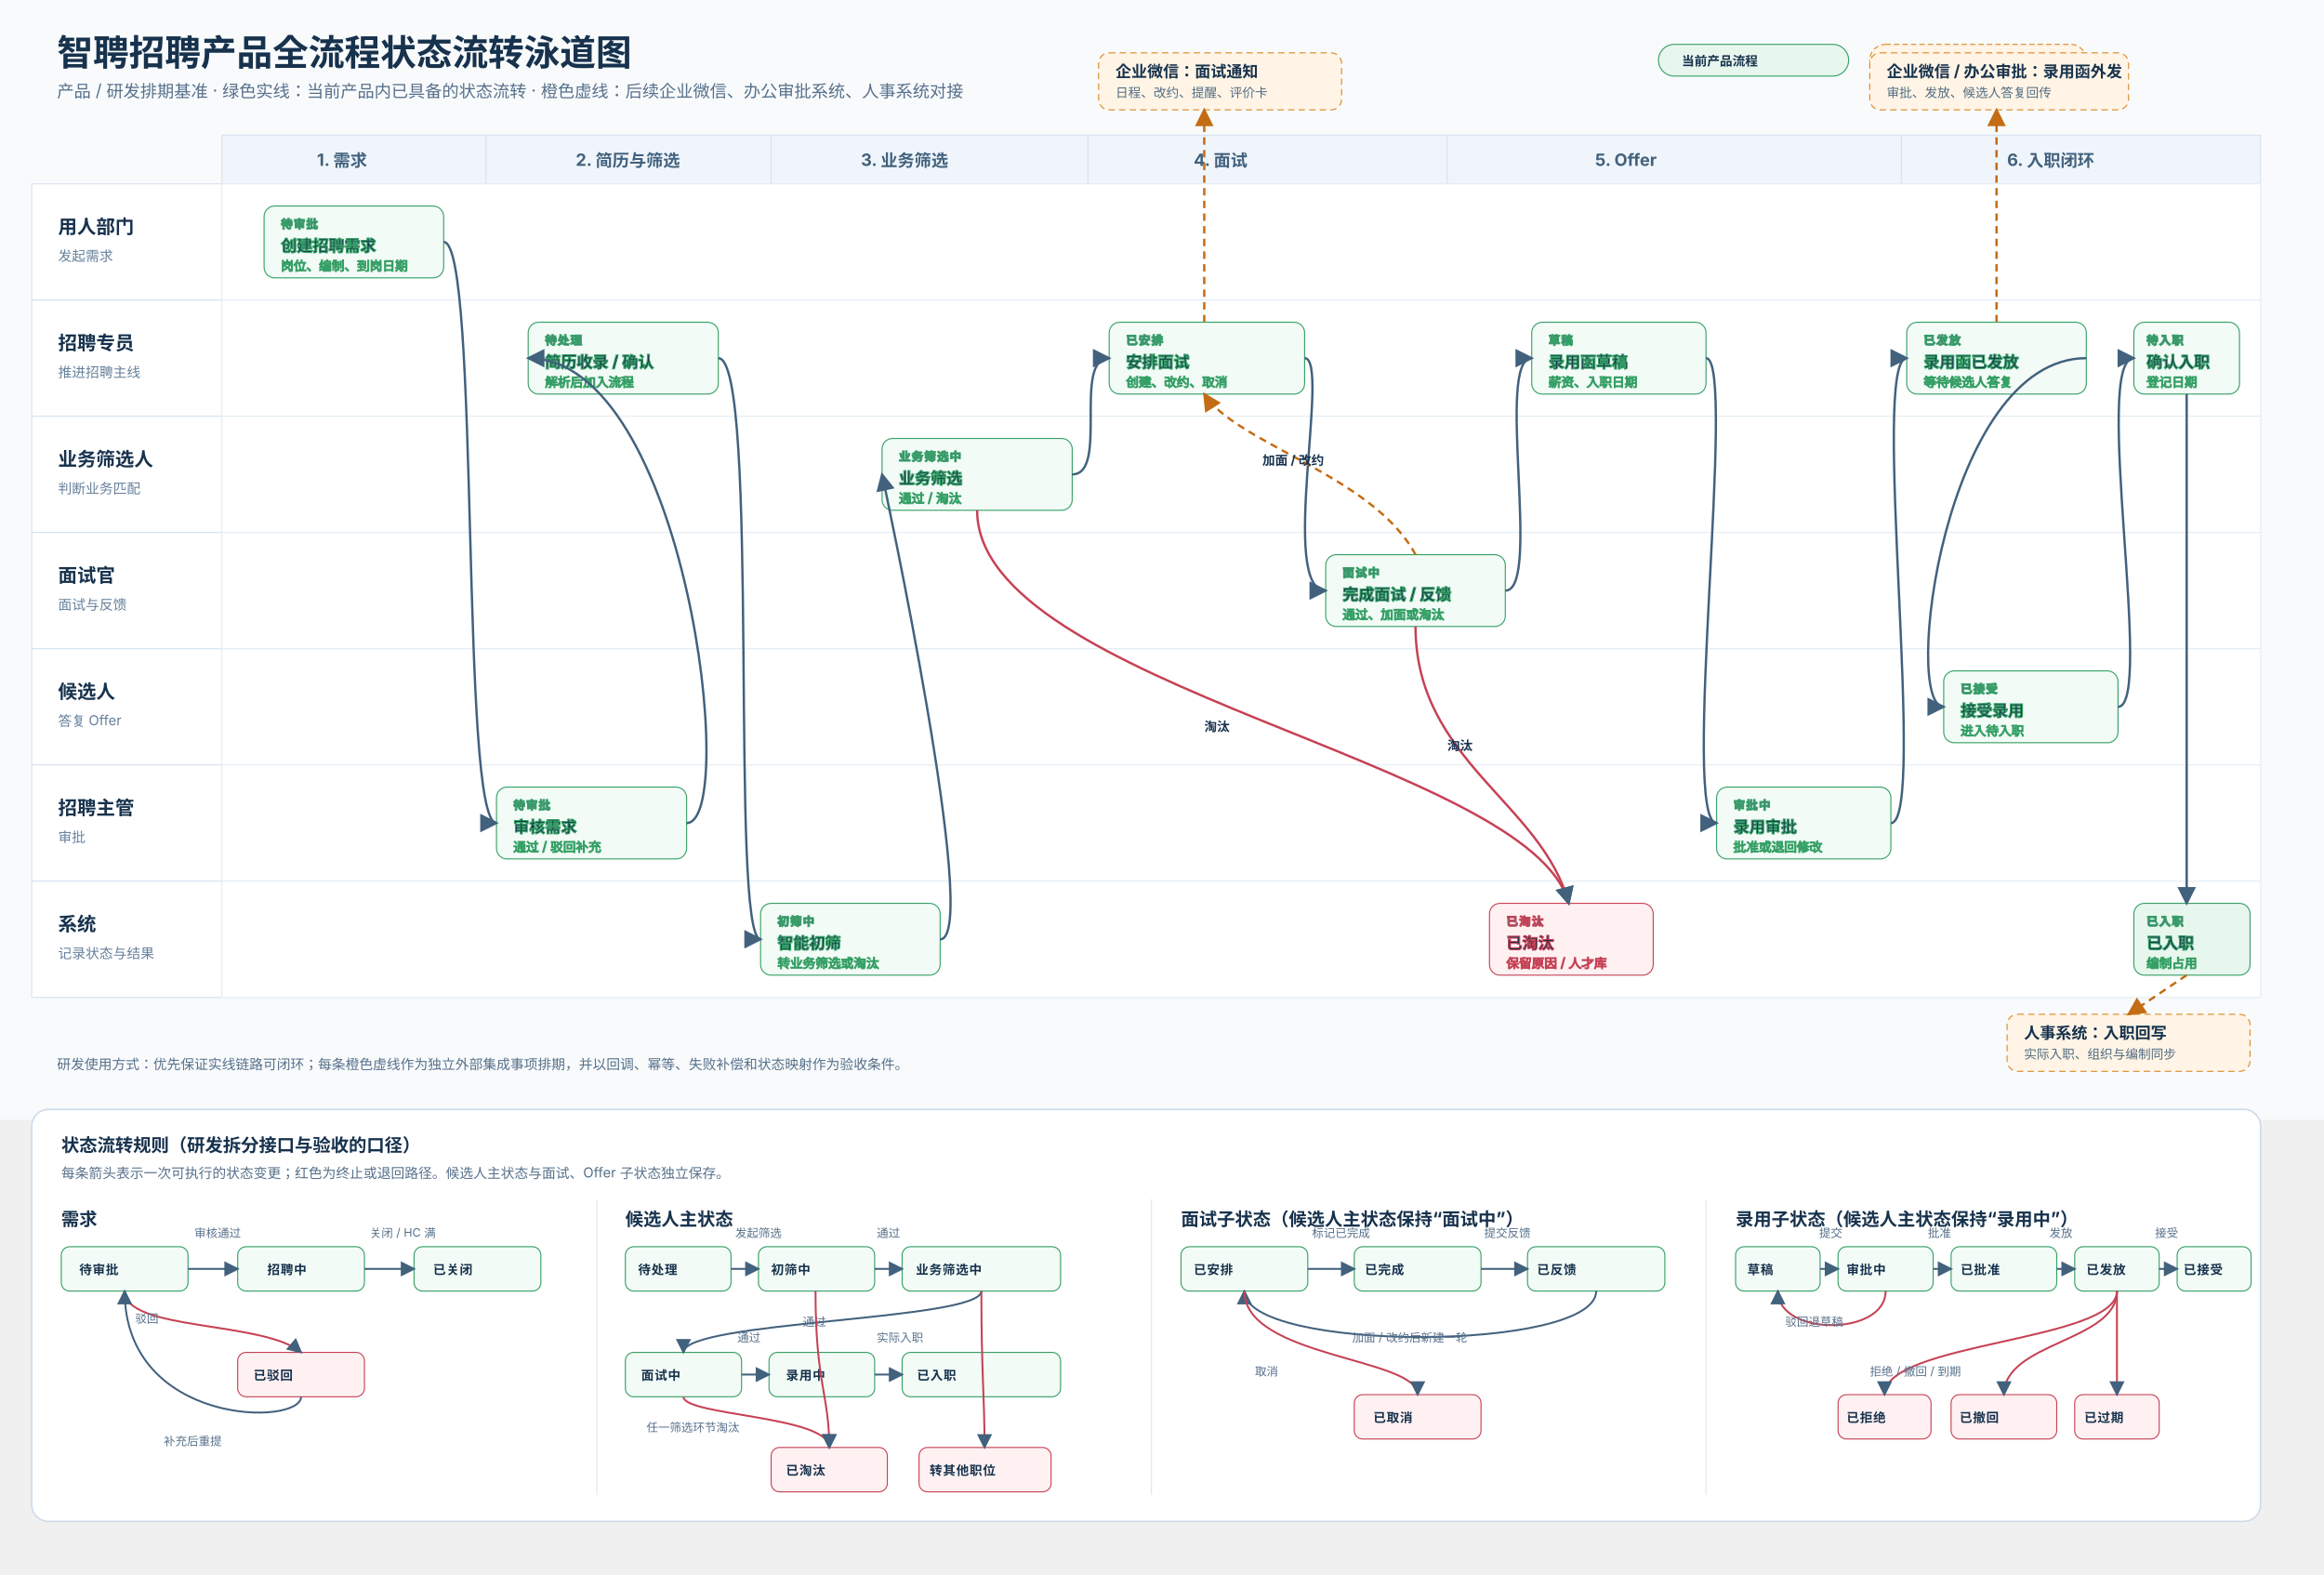
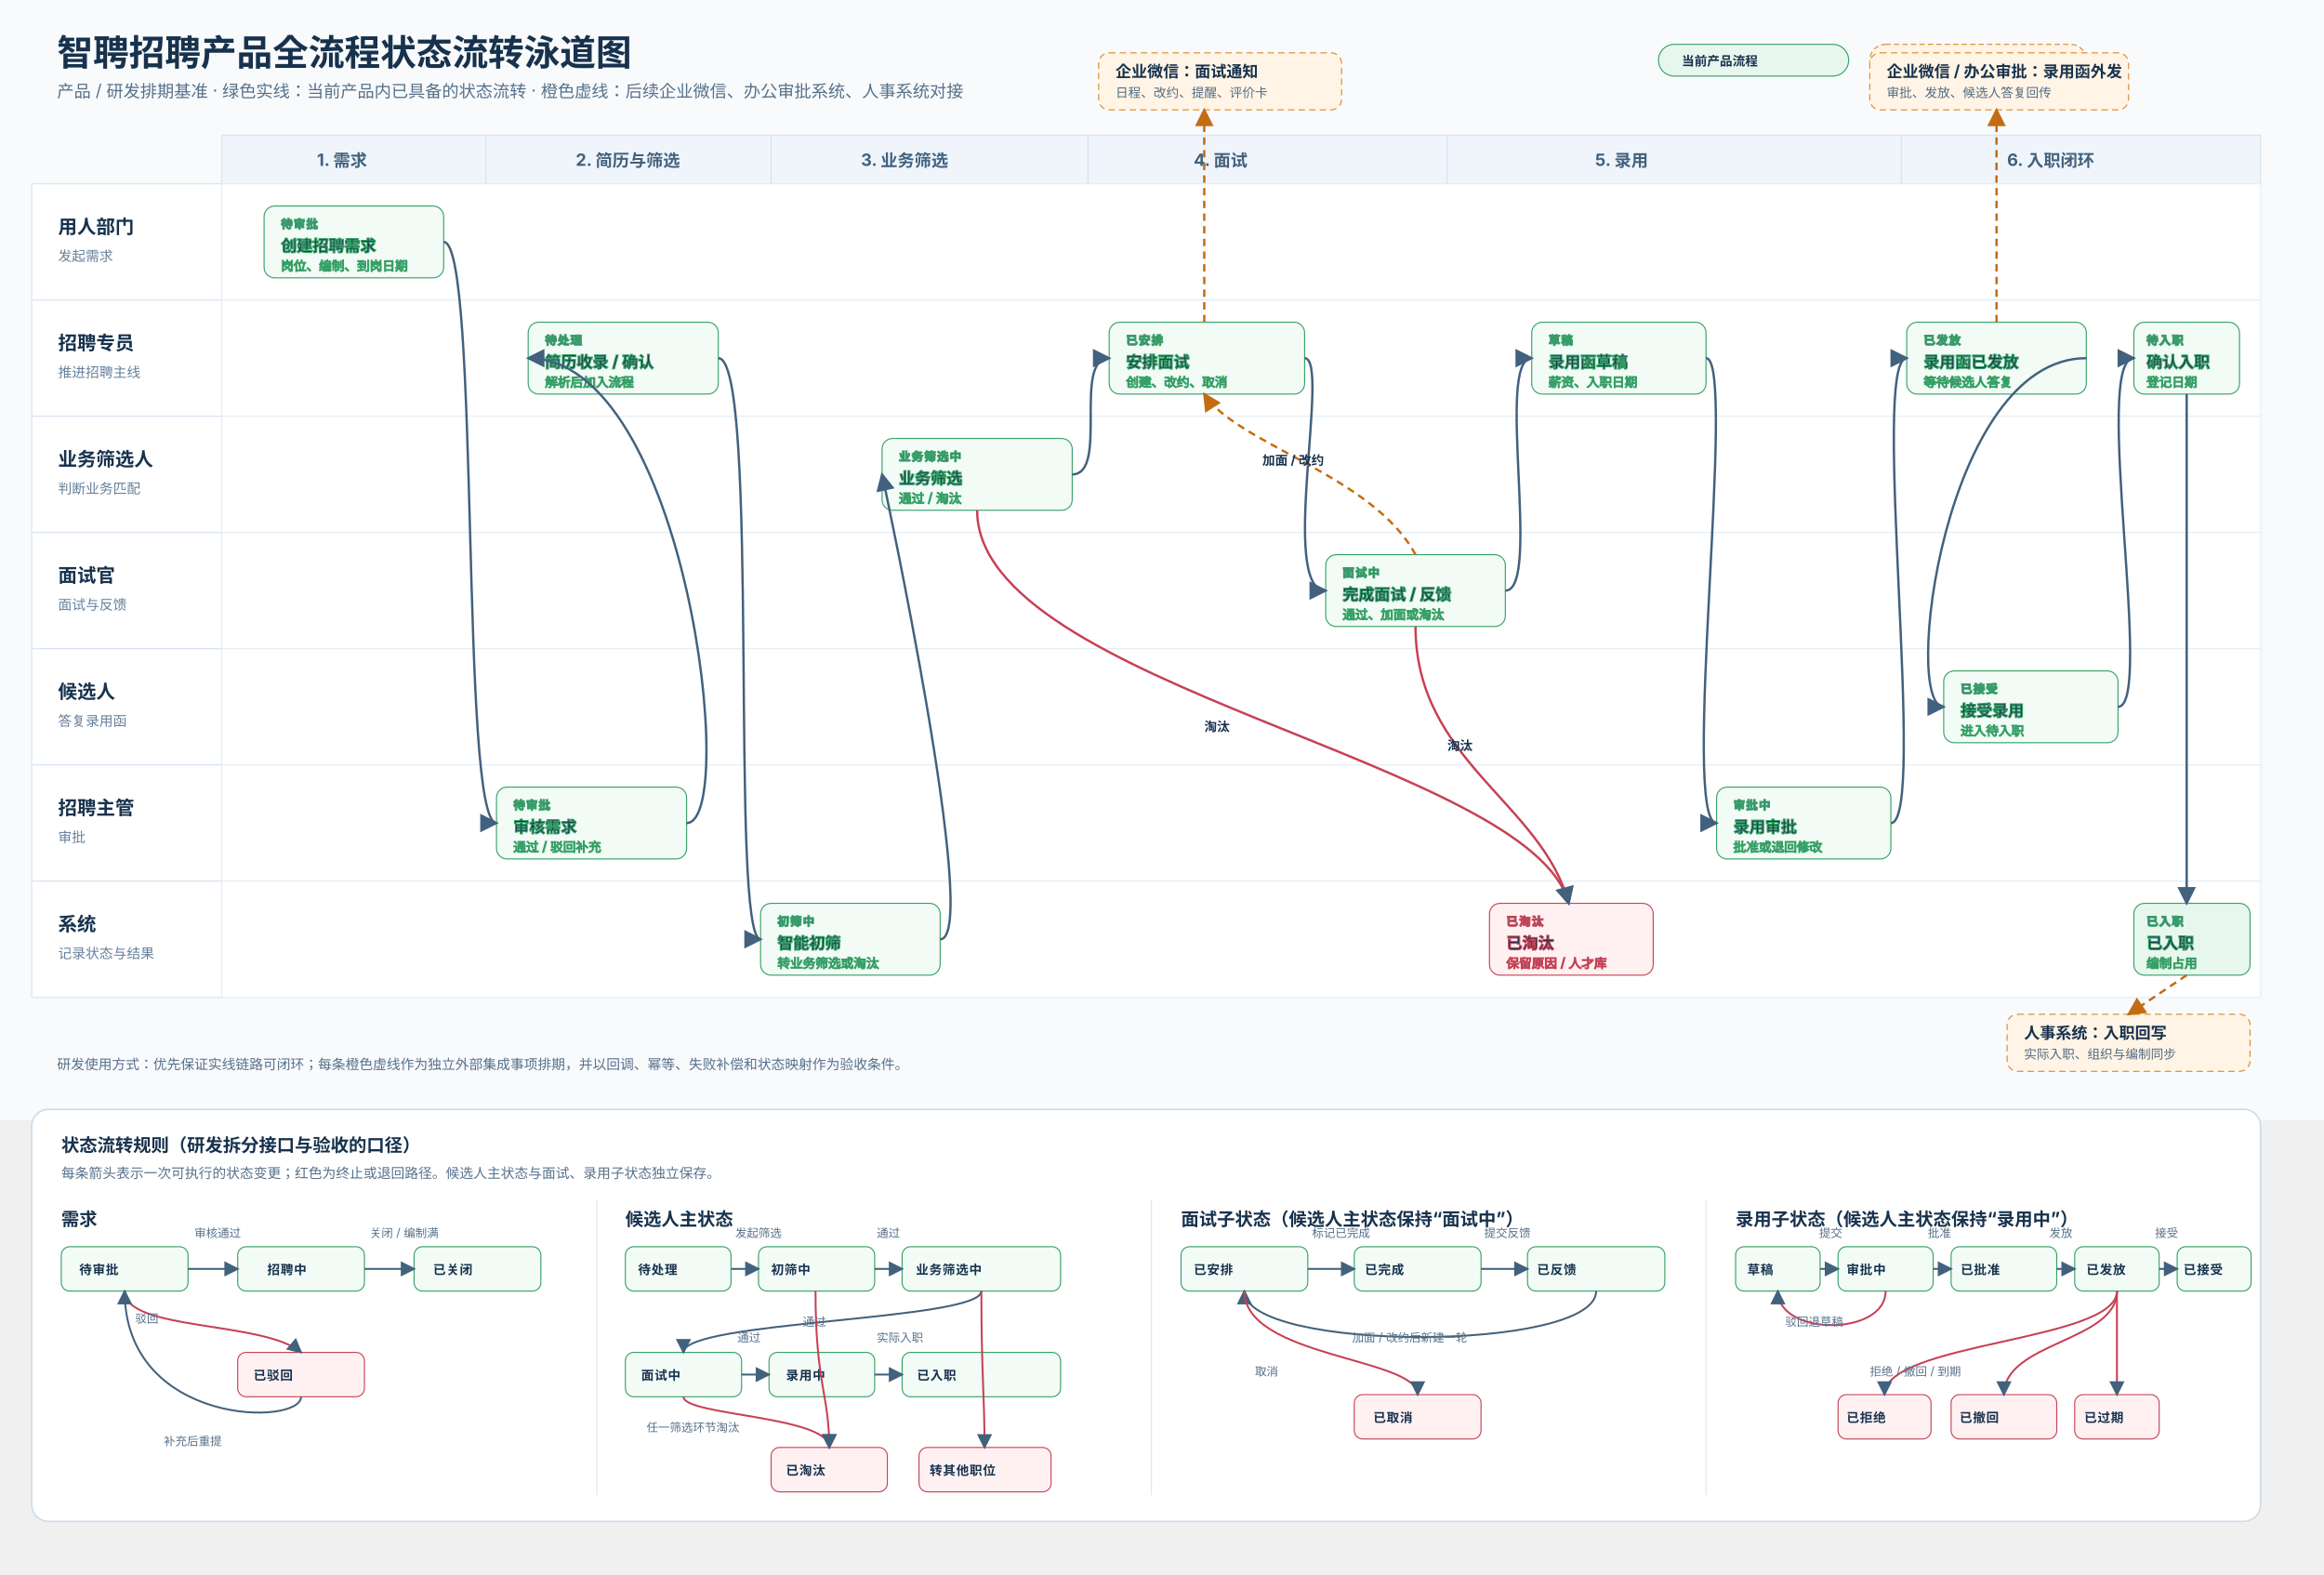
<svg xmlns="http://www.w3.org/2000/svg" width="2200" height="1490" viewBox="0 0 2200 1490" role="img" aria-labelledby="title desc">
  <defs>
    <marker id="arrow" markerWidth="9" markerHeight="9" refX="7" refY="4" orient="auto">
      <path d="M0,0 L0,8 L8,4z" fill="#42617d" />
    </marker>
    <marker id="futureArrow" markerWidth="9" markerHeight="9" refX="7" refY="4" orient="auto">
      <path d="M0,0 L0,8 L8,4z" fill="#c46c13" />
    </marker>
    <style>
      text{font-family:-apple-system,BlinkMacSystemFont,'PingFang SC','Microsoft YaHei',sans-serif;fill:#17324d}.title{font-size:34px;font-weight:700}.sub{font-size:16px;fill:#56708a}.lane{font-size:18px;font-weight:700}.laneSub{font-size:13px;fill:#65809a}.phase{font-size:16px;font-weight:700;fill:#42617d}.nodeTitle{font-size:15px;font-weight:700}.nodeStatus{font-size:11px;font-weight:700;letter-spacing:1px;fill:#50708c}.nodeDetail{font-size:12px;fill:#506b83}.edge{fill:none;stroke:#42617d;stroke-width:2.2;marker-end:url(#arrow)}.future{fill:none;stroke:#c46c13;stroke-width:2.2;stroke-dasharray:7 5;marker-end:url(#futureArrow)}.branch{fill:none;stroke:#c64154;stroke-width:2.2;marker-end:url(#arrow)}.label{font-size:12px;font-weight:700}.note{font-size:13px;fill:#56708a}.stateTitle{font-size:17px;font-weight:700}.stateBox{fill:#f2fbf6;stroke:#35a065}.stateTerminal{fill:#fff1f2;stroke:#c64154}.stateText{font-size:12px;font-weight:700;letter-spacing:.6px}.stateAction{font-size:11px;fill:#56708a}.stateEdge{fill:none;stroke:#42617d;stroke-width:1.8;marker-end:url(#arrow)}.stateBranch{fill:none;stroke:#c64154;stroke-width:1.8;marker-end:url(#arrow)}
    </style>
  </defs>
  <rect width="2200" height="1060" fill="#f8fafc" />
  <text x="54" y="62" class="title">智聘招聘产品全流程状态流转泳道图</text>
  <text x="54" y="92" class="sub">产品 / 研发排期基准 · 绿色实线：当前产品内已具备的状态流转 · 橙色虚线：后续企业微信、办公审批系统、人事系统对接</text>
  <rect x="1570" y="42" width="180" height="30" rx="15" fill="#e8f7ee" stroke="#35a065" />
  <text x="1592" y="62" class="label" fill="#17653d">当前产品流程</text>
  <rect x="1770" y="42" width="205" height="30" rx="15" fill="#fff4e5" stroke="#d98a29" stroke-dasharray="5 3" />
  <text x="1792" y="62" class="label" fill="#9b5811">后续外部接口</text>
  <g fill="#eff5fb" stroke="#d7e3ef">
    <rect x="210" y="128" width="250" height="46" />
    <rect x="460" y="128" width="270" height="46" />
    <rect x="730" y="128" width="300" height="46" />
    <rect x="1030" y="128" width="340" height="46" />
    <rect x="1370" y="128" width="430" height="46" />
    <rect x="1800" y="128" width="340" height="46" />
  </g>
  <text x="300" y="157" class="phase">1. 需求</text>
  <text x="545" y="157" class="phase">2. 简历与筛选</text>
  <text x="815" y="157" class="phase">3. 业务筛选</text>
  <text x="1130" y="157" class="phase">4. 面试</text>
-   <text x="1510" y="157" class="phase">5. Offer</text>
+   <text x="1510" y="157" class="phase">5. 录用</text>
  <text x="1900" y="157" class="phase">6. 入职闭环</text>
  <g fill="#fff" stroke="#d7e3ef">
    <rect x="30" y="174" width="180" height="110" />
    <rect x="30" y="284" width="180" height="110" />
    <rect x="30" y="394" width="180" height="110" />
    <rect x="30" y="504" width="180" height="110" />
    <rect x="30" y="614" width="180" height="110" />
    <rect x="30" y="724" width="180" height="110" />
    <rect x="30" y="834" width="180" height="110" />
  </g>
  <g fill="#fff" stroke="#e4edf5">
    <rect x="210" y="174" width="1930" height="110" />
    <rect x="210" y="284" width="1930" height="110" />
    <rect x="210" y="394" width="1930" height="110" />
    <rect x="210" y="504" width="1930" height="110" />
    <rect x="210" y="614" width="1930" height="110" />
    <rect x="210" y="724" width="1930" height="110" />
    <rect x="210" y="834" width="1930" height="110" />
  </g>
  <g>
    <text x="55" y="221" class="lane">用人部门</text>
    <text x="55" y="247" class="laneSub">发起需求</text>
    <text x="55" y="331" class="lane">招聘专员</text>
    <text x="55" y="357" class="laneSub">推进招聘主线</text>
    <text x="55" y="441" class="lane">业务筛选人</text>
    <text x="55" y="467" class="laneSub">判断业务匹配</text>
    <text x="55" y="551" class="lane">面试官</text>
    <text x="55" y="577" class="laneSub">面试与反馈</text>
    <text x="55" y="661" class="lane">候选人</text>
-     <text x="55" y="687" class="laneSub">答复 Offer</text>
+     <text x="55" y="687" class="laneSub">答复录用函</text>
    <text x="55" y="771" class="lane">招聘主管</text>
    <text x="55" y="797" class="laneSub">审批</text>
    <text x="55" y="881" class="lane">系统</text>
    <text x="55" y="907" class="laneSub">记录状态与结果</text>
  </g>
  <g stroke="#35a065" fill="#f2fbf6">
    <rect x="250" y="195" width="170" height="68" rx="10" />
    <text x="266" y="216" class="nodeStatus">待审批</text>
    <text x="266" y="238" class="nodeTitle">创建招聘需求</text>
    <text x="266" y="256" class="nodeDetail">岗位、编制、到岗日期</text>
  </g>
  <g stroke="#35a065" fill="#f2fbf6">
    <rect x="470" y="745" width="180" height="68" rx="10" />
    <text x="486" y="766" class="nodeStatus">待审批</text>
    <text x="486" y="788" class="nodeTitle">审核需求</text>
    <text x="486" y="806" class="nodeDetail">通过 / 驳回补充</text>
  </g>
  <g stroke="#35a065" fill="#f2fbf6">
    <rect x="500" y="305" width="180" height="68" rx="10" />
    <text x="516" y="326" class="nodeStatus">待处理</text>
    <text x="516" y="348" class="nodeTitle">简历收录 / 确认</text>
    <text x="516" y="366" class="nodeDetail">解析后加入流程</text>
  </g>
  <g stroke="#35a065" fill="#f2fbf6">
    <rect x="720" y="855" width="170" height="68" rx="10" />
    <text x="736" y="876" class="nodeStatus">初筛中</text>
    <text x="736" y="898" class="nodeTitle">智能初筛</text>
    <text x="736" y="916" class="nodeDetail">转业务筛选或淘汰</text>
  </g>
  <g stroke="#35a065" fill="#f2fbf6">
    <rect x="835" y="415" width="180" height="68" rx="10" />
    <text x="851" y="436" class="nodeStatus">业务筛选中</text>
    <text x="851" y="458" class="nodeTitle">业务筛选</text>
    <text x="851" y="476" class="nodeDetail">通过 / 淘汰</text>
  </g>
  <g stroke="#35a065" fill="#f2fbf6">
    <rect x="1050" y="305" width="185" height="68" rx="10" />
    <text x="1066" y="326" class="nodeStatus">已安排</text>
    <text x="1066" y="348" class="nodeTitle">安排面试</text>
    <text x="1066" y="366" class="nodeDetail">创建、改约、取消</text>
  </g>
  <g stroke="#35a065" fill="#f2fbf6">
    <rect x="1255" y="525" width="170" height="68" rx="10" />
    <text x="1271" y="546" class="nodeStatus">面试中</text>
    <text x="1271" y="568" class="nodeTitle">完成面试 / 反馈</text>
    <text x="1271" y="586" class="nodeDetail">通过、加面或淘汰</text>
  </g>
  <g stroke="#35a065" fill="#f2fbf6">
    <rect x="1450" y="305" width="165" height="68" rx="10" />
    <text x="1466" y="326" class="nodeStatus">草稿</text>
    <text x="1466" y="348" class="nodeTitle">录用函草稿</text>
    <text x="1466" y="366" class="nodeDetail">薪资、入职日期</text>
  </g>
  <g stroke="#35a065" fill="#f2fbf6">
    <rect x="1625" y="745" width="165" height="68" rx="10" />
    <text x="1641" y="766" class="nodeStatus">审批中</text>
    <text x="1641" y="788" class="nodeTitle">录用审批</text>
    <text x="1641" y="806" class="nodeDetail">批准或退回修改</text>
  </g>
  <g stroke="#35a065" fill="#f2fbf6">
    <rect x="1805" y="305" width="170" height="68" rx="10" />
    <text x="1821" y="326" class="nodeStatus">已发放</text>
    <text x="1821" y="348" class="nodeTitle">录用函已发放</text>
    <text x="1821" y="366" class="nodeDetail">等待候选人答复</text>
  </g>
  <g stroke="#35a065" fill="#f2fbf6">
    <rect x="1840" y="635" width="165" height="68" rx="10" />
    <text x="1856" y="656" class="nodeStatus">已接受</text>
    <text x="1856" y="678" class="nodeTitle">接受录用</text>
    <text x="1856" y="696" class="nodeDetail">进入待入职</text>
  </g>
  <g stroke="#35a065" fill="#f2fbf6">
    <rect x="2020" y="305" width="100" height="68" rx="10" />
    <text x="2032" y="326" class="nodeStatus">待入职</text>
    <text x="2032" y="348" class="nodeTitle">确认入职</text>
    <text x="2032" y="366" class="nodeDetail">登记日期</text>
  </g>
  <g stroke="#35a065" fill="#e8f7ee">
    <rect x="2020" y="855" width="110" height="68" rx="10" />
    <text x="2032" y="876" class="nodeStatus">已入职</text>
    <text x="2032" y="898" class="nodeTitle">已入职</text>
    <text x="2032" y="916" class="nodeDetail">编制占用</text>
  </g>
  <g stroke="#c64154" fill="#fff1f2">
    <rect x="1410" y="855" width="155" height="68" rx="10" />
    <text x="1426" y="876" class="nodeStatus">已淘汰</text>
    <text x="1426" y="898" class="nodeTitle">已淘汰</text>
    <text x="1426" y="916" class="nodeDetail">保留原因 / 人才库</text>
  </g>
  <path class="edge" d="M420 229 C455 229 435 779 470 779" />
  <path class="edge" d="M650 779 C700 779 650 339 500 339" />
  <path class="edge" d="M680 339 C720 339 690 889 720 889" />
  <path class="edge" d="M890 889 C930 889 835 449 835 449" />
  <path class="edge" d="M1015 449 C1050 449 1015 339 1050 339" />
  <path class="edge" d="M1235 339 C1260 339 1210 559 1255 559" />
  <path class="edge" d="M1425 559 C1460 559 1415 339 1450 339" />
  <path class="edge" d="M1615 339 C1645 339 1590 779 1625 779" />
  <path class="edge" d="M1790 779 C1825 779 1770 339 1805 339" />
  <path class="edge" d="M1975 339 C1840 339 1800 669 1840 669" />
  <path class="edge" d="M2005 669 C2040 669 1980 339 2020 339" />
  <path class="edge" d="M2070 373 C2070 520 2070 710 2070 855" />
  <path class="branch" d="M925 483 C925 650 1450 720 1485 855" />
  <text x="1140" y="692" class="label" fill="#c64154">淘汰</text>
  <path class="branch" d="M1340 593 C1340 720 1460 760 1485 855" />
  <text x="1370" y="710" class="label" fill="#c64154">淘汰</text>
  <path class="future" d="M1340 525 C1300 450 1170 420 1140 373" />
  <text x="1195" y="440" class="label" fill="#c46c13">加面 / 改约</text>
  <g fill="#fff4e5" stroke="#d98a29" stroke-dasharray="6 4">
    <rect x="1040" y="50" width="230" height="54" rx="10" />
    <rect x="1770" y="50" width="245" height="54" rx="10" />
    <rect x="1900" y="960" width="230" height="54" rx="10" />
  </g>
  <text x="1056" y="73" class="nodeTitle" fill="#9b5811">企业微信：面试通知</text>
  <text x="1056" y="92" class="nodeDetail">日程、改约、提醒、评价卡</text>
  <text x="1786" y="73" class="nodeTitle" fill="#9b5811">企业微信 / 办公审批：录用函外发</text>
  <text x="1786" y="92" class="nodeDetail">审批、发放、候选人答复回传</text>
  <text x="1916" y="983" class="nodeTitle" fill="#9b5811">人事系统：入职回写</text>
  <text x="1916" y="1002" class="nodeDetail">实际入职、组织与编制同步</text>
  <path class="future" d="M1140 305 L1140 104" />
  <path class="future" d="M1890 305 L1890 104" />
  <path class="future" d="M2070 923 L2015 960" />
  <text x="54" y="1012" class="note">研发使用方式：优先保证实线链路可闭环；每条橙色虚线作为独立外部集成事项排期，并以回调、幂等、失败补偿和状态映射作为验收条件。</text>
  <rect x="30" y="1050" width="2110" height="390" rx="16" fill="#ffffff" stroke="#cddce9" stroke-width="1.5" />
  <text x="58" y="1090" class="stateTitle">状态流转规则（研发拆分接口与验收的口径）</text>
-   <text x="58" y="1115" class="note">每条箭头表示一次可执行的状态变更；红色为终止或退回路径。候选人主状态与面试、Offer 子状态独立保存。</text>
+   <text x="58" y="1115" class="note">每条箭头表示一次可执行的状态变更；红色为终止或退回路径。候选人主状态与面试、录用子状态独立保存。</text>
  <line x1="565" y1="1135" x2="565" y2="1415" stroke="#dce7f0" />
  <line x1="1090" y1="1135" x2="1090" y2="1415" stroke="#dce7f0" />
  <line x1="1615" y1="1135" x2="1615" y2="1415" stroke="#dce7f0" />
  <text x="58" y="1160" class="stateTitle">需求</text>
  <g class="stateBox">
    <rect x="58" y="1180" width="120" height="42" rx="8" />
    <rect x="225" y="1180" width="120" height="42" rx="8" />
    <rect x="392" y="1180" width="120" height="42" rx="8" />
  </g>
  <text x="75" y="1206" class="stateText">待审批</text>
  <text x="253" y="1206" class="stateText">招聘中</text>
  <text x="410" y="1206" class="stateText">已关闭</text>
  <path class="stateEdge" d="M178 1201 L225 1201" />
  <text x="184" y="1171" class="stateAction">审核通过</text>
  <path class="stateEdge" d="M345 1201 L392 1201" />
-   <text x="350" y="1171" class="stateAction">关闭 / HC 满</text>
+   <text x="350" y="1171" class="stateAction">关闭 / 编制满</text>
  <g class="stateTerminal">
    <rect x="225" y="1280" width="120" height="42" rx="8" />
  </g>
  <text x="240" y="1306" class="stateText">已驳回</text>
  <path class="stateBranch" d="M118 1222 C118 1260 250 1250 285 1280" />
  <text x="128" y="1252" class="stateAction">驳回</text>
  <path class="stateEdge" d="M285 1322 C285 1350 118 1350 118 1222" />
  <text x="155" y="1368" class="stateAction">补充后重提</text>
  <text x="592" y="1160" class="stateTitle">候选人主状态</text>
  <g class="stateBox">
    <rect x="592" y="1180" width="100" height="42" rx="8" />
    <rect x="718" y="1180" width="110" height="42" rx="8" />
    <rect x="854" y="1180" width="150" height="42" rx="8" />
    <rect x="592" y="1280" width="110" height="42" rx="8" />
    <rect x="728" y="1280" width="100" height="42" rx="8" />
    <rect x="854" y="1280" width="150" height="42" rx="8" />
  </g>
  <text x="604" y="1206" class="stateText">待处理</text>
  <text x="730" y="1206" class="stateText">初筛中</text>
  <text x="867" y="1206" class="stateText">业务筛选中</text>
  <text x="607" y="1306" class="stateText">面试中</text>
  <text x="744" y="1306" class="stateText">录用中</text>
  <text x="868" y="1306" class="stateText">已入职</text>
  <path class="stateEdge" d="M692 1201 L718 1201" />
  <path class="stateEdge" d="M828 1201 L854 1201" />
  <path class="stateEdge" d="M929 1222 C929 1250 647 1250 647 1280" />
  <path class="stateEdge" d="M702 1301 L728 1301" />
  <path class="stateEdge" d="M828 1301 L854 1301" />
  <text x="696" y="1171" class="stateAction">发起筛选</text>
  <text x="830" y="1171" class="stateAction">通过</text>
  <text x="760" y="1255" class="stateAction">通过</text>
  <text x="698" y="1270" class="stateAction">通过</text>
  <text x="830" y="1270" class="stateAction">实际入职</text>
  <g class="stateTerminal">
    <rect x="730" y="1370" width="110" height="42" rx="8" />
    <rect x="870" y="1370" width="125" height="42" rx="8" />
  </g>
  <text x="744" y="1396" class="stateText">已淘汰</text>
  <text x="880" y="1396" class="stateText">转其他职位</text>
  <path class="stateBranch" d="M772 1222 C772 1310 785 1320 785 1370" />
  <path class="stateBranch" d="M929 1222 C929 1300 932 1320 932 1370" />
  <path class="stateBranch" d="M647 1322 C647 1340 785 1340 785 1370" />
  <text x="612" y="1355" class="stateAction">任一筛选环节淘汰</text>
  <text x="1118" y="1160" class="stateTitle">面试子状态（候选人主状态保持“面试中”）</text>
  <g class="stateBox">
    <rect x="1118" y="1180" width="120" height="42" rx="8" />
    <rect x="1282" y="1180" width="120" height="42" rx="8" />
    <rect x="1446" y="1180" width="130" height="42" rx="8" />
  </g>
  <text x="1130" y="1206" class="stateText">已安排</text>
  <text x="1292" y="1206" class="stateText">已完成</text>
  <text x="1455" y="1206" class="stateText">已反馈</text>
  <path class="stateEdge" d="M1238 1201 L1282 1201" />
  <path class="stateEdge" d="M1402 1201 L1446 1201" />
  <text x="1242" y="1171" class="stateAction">标记已完成</text>
  <text x="1405" y="1171" class="stateAction">提交反馈</text>
  <path class="stateEdge" d="M1511 1222 C1511 1280 1178 1280 1178 1222" />
  <text x="1280" y="1270" class="stateAction">加面 / 改约后新建一轮</text>
  <g class="stateTerminal">
    <rect x="1282" y="1320" width="120" height="42" rx="8" />
  </g>
  <text x="1300" y="1346" class="stateText">已取消</text>
  <path class="stateBranch" d="M1178 1222 C1178 1285 1342 1285 1342 1320" />
  <text x="1188" y="1302" class="stateAction">取消</text>
  <text x="1643" y="1160" class="stateTitle">录用子状态（候选人主状态保持“录用中”）</text>
  <g class="stateBox">
    <rect x="1643" y="1180" width="80" height="42" rx="8" />
    <rect x="1740" y="1180" width="90" height="42" rx="8" />
    <rect x="1847" y="1180" width="100" height="42" rx="8" />
    <rect x="1964" y="1180" width="80" height="42" rx="8" />
    <rect x="2061" y="1180" width="70" height="42" rx="8" />
  </g>
  <text x="1654" y="1206" class="stateText">草稿</text>
  <text x="1748" y="1206" class="stateText">审批中</text>
  <text x="1856" y="1206" class="stateText">已批准</text>
  <text x="1975" y="1206" class="stateText">已发放</text>
  <text x="2067" y="1206" class="stateText">已接受</text>
  <path class="stateEdge" d="M1723 1201 L1740 1201" />
  <path class="stateEdge" d="M1830 1201 L1847 1201" />
  <path class="stateEdge" d="M1947 1201 L1964 1201" />
  <path class="stateEdge" d="M2044 1201 L2061 1201" />
  <text x="1722" y="1171" class="stateAction">提交</text>
  <text x="1825" y="1171" class="stateAction">批准</text>
  <text x="1940" y="1171" class="stateAction">发放</text>
  <text x="2040" y="1171" class="stateAction">接受</text>
  <path class="stateBranch" d="M1785 1222 C1785 1265 1683 1265 1683 1222" />
  <text x="1690" y="1255" class="stateAction">驳回退草稿</text>
  <g class="stateTerminal">
    <rect x="1740" y="1320" width="88" height="42" rx="8" />
    <rect x="1847" y="1320" width="100" height="42" rx="8" />
    <rect x="1964" y="1320" width="80" height="42" rx="8" />
  </g>
  <text x="1748" y="1346" class="stateText">已拒绝</text>
  <text x="1855" y="1346" class="stateText">已撤回</text>
  <text x="1973" y="1346" class="stateText">已过期</text>
  <path class="stateBranch" d="M2004 1222 C2004 1270 1784 1270 1784 1320" />
  <path class="stateBranch" d="M2004 1222 C2004 1270 1897 1270 1897 1320" />
  <path class="stateBranch" d="M2004 1222 L2004 1320" />
  <text x="1770" y="1302" class="stateAction">拒绝 / 撤回 / 到期</text>
</svg>
